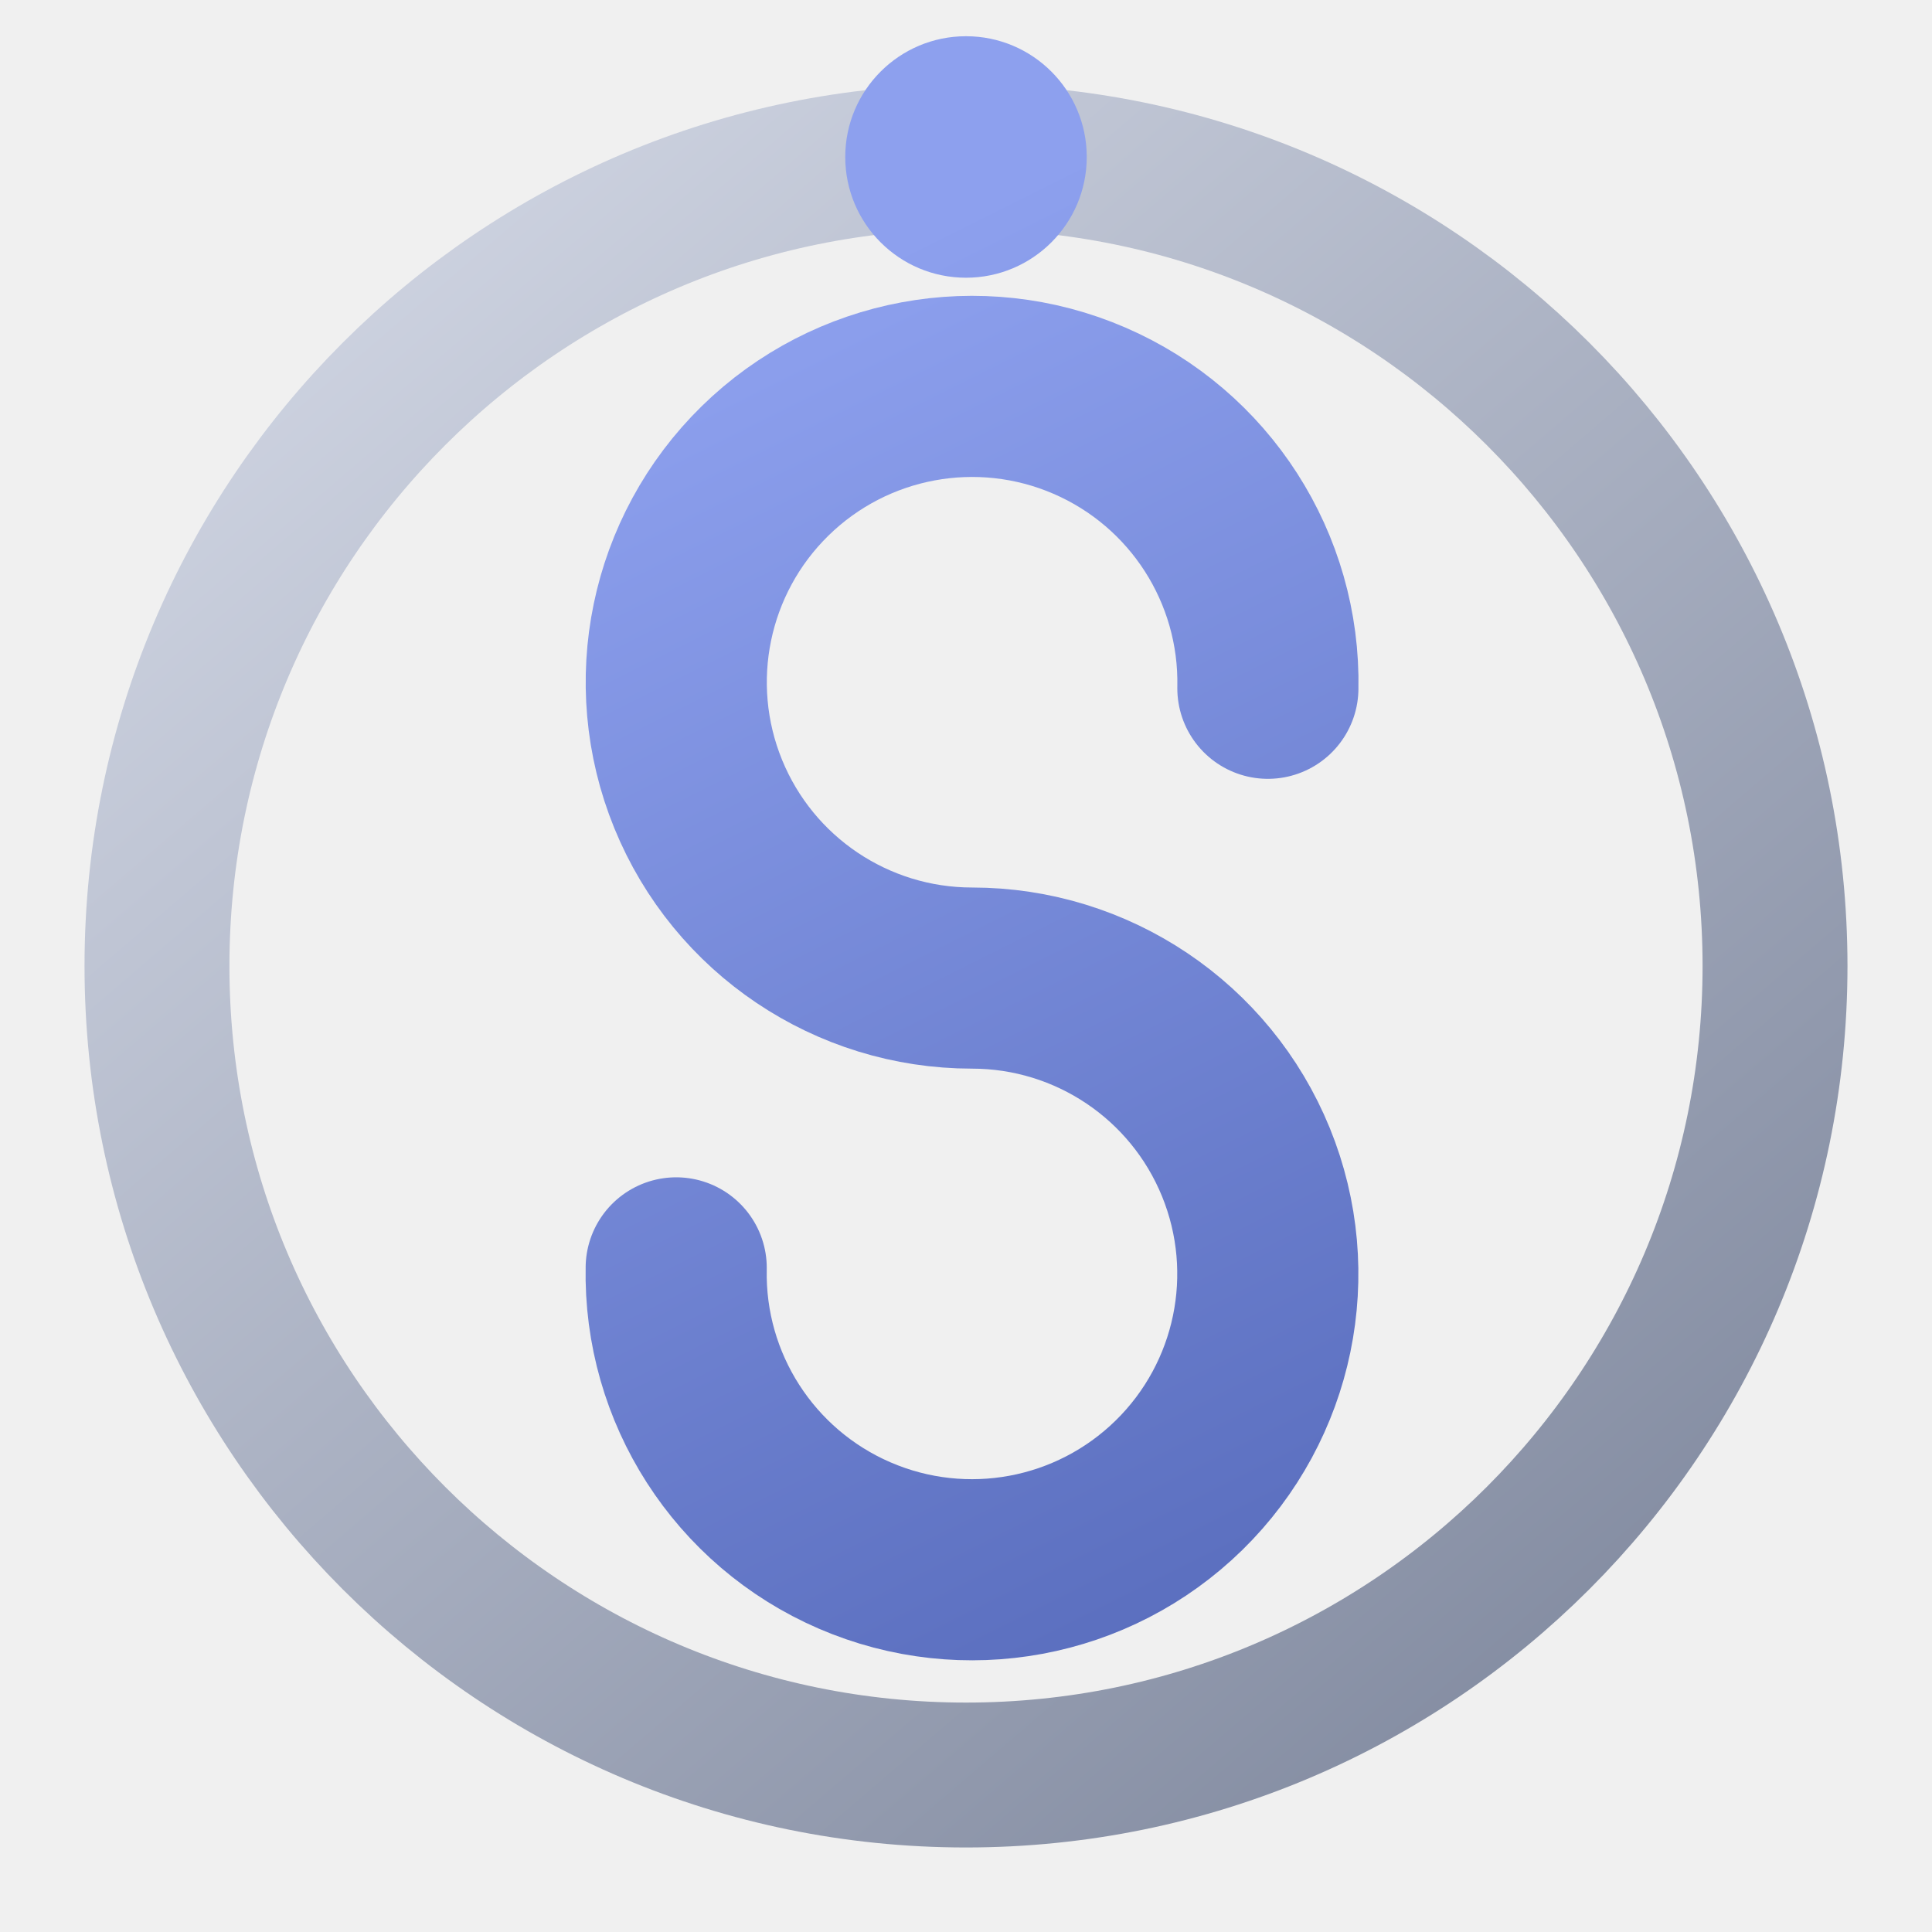
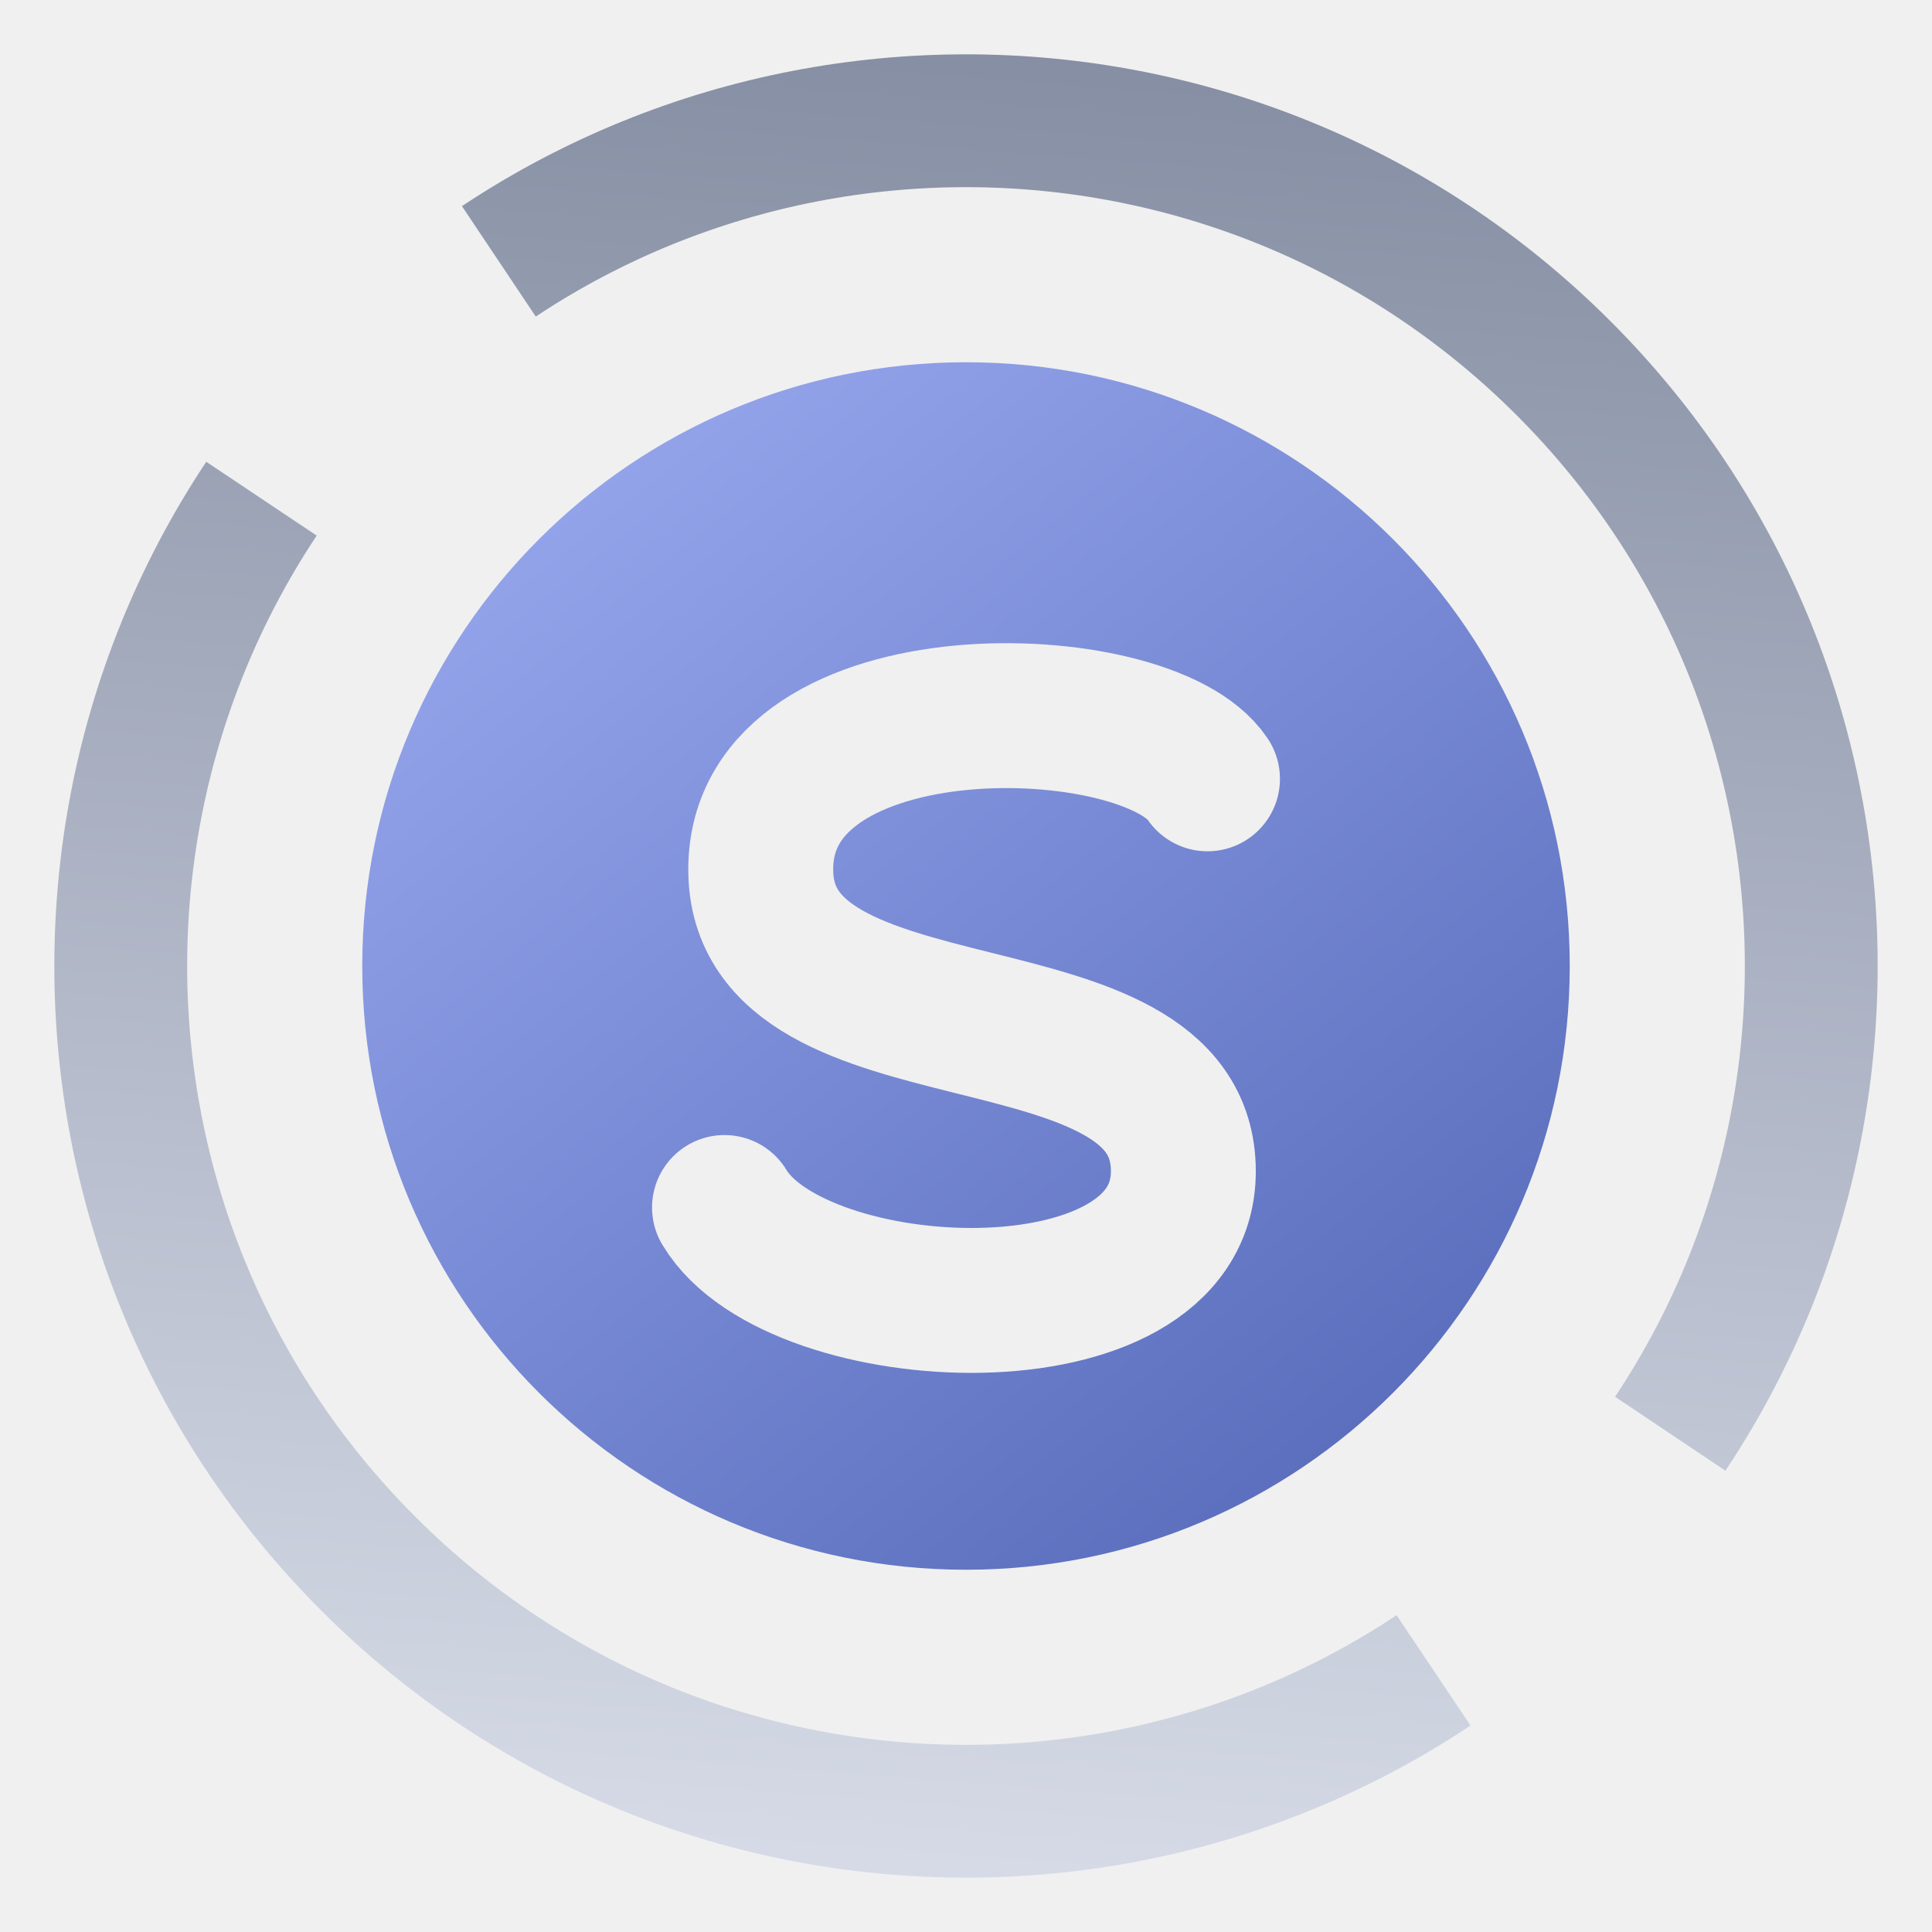
<svg xmlns="http://www.w3.org/2000/svg" viewBox="0 0 32 32" fill="none">
  <defs>
    <linearGradient id="sb-g" x1="4" y1="2" x2="28" y2="30" gradientUnits="userSpaceOnUse">
-       <stop offset="0" stop-color="#d4d9e6" />
+       <stop offset="0" stop-color="#dfe3ee" />
      <stop offset="1" stop-color="#7d869c" />
    </linearGradient>
-     <linearGradient id="sb-s" x1="11" y1="6" x2="21" y2="26" gradientUnits="userSpaceOnUse">
-       <stop offset="0" stop-color="#8da0ee" />
-       <stop offset="1" stop-color="#5b6fbf" />
+     <linearGradient id="sb-s" x1="8" y1="6" x2="24" y2="26" gradientUnits="userSpaceOnUse">
+       <stop offset="0" stop-color="#9aaaf0" />
+       <stop offset="1" stop-color="#5468b8" />
    </linearGradient>
+     <mask id="sb-m" maskUnits="userSpaceOnUse" x="0" y="0" width="32" height="32">
+       <rect width="32" height="32" fill="#fff" />
+       <path d="M20 12.9C19 11.4 12.6 11.2 12.6 14.4C12.6 17.7 19.6 16.2 19.6 19.4C19.6 22.3 13.2 22 12 20" stroke="#000" stroke-width="2.4" stroke-linecap="round" />
+     </mask>
  </defs>
-   <circle cx="16" cy="16" r="13.4" stroke="url(#sb-g)" stroke-width="2.4" />
-   <path d="M21 11.4A4.9 4.9 0 1 0 16.1 16.2A4.9 4.9 0 1 1 11.2 21" stroke="url(#sb-s)" stroke-width="3" stroke-linecap="round" />
-   <circle cx="16" cy="2.6" r="2" fill="url(#sb-s)" />
+   <circle cx="16" cy="16" r="14" stroke="url(#sb-g)" stroke-width="2.2" stroke-dasharray="38.4 5.58" stroke-dashoffset="-2.8" transform="rotate(-135 16 16)" />
+   <circle mask="url(#sb-m)" cx="16" cy="16" r="10" fill="url(#sb-s)" />
</svg>
